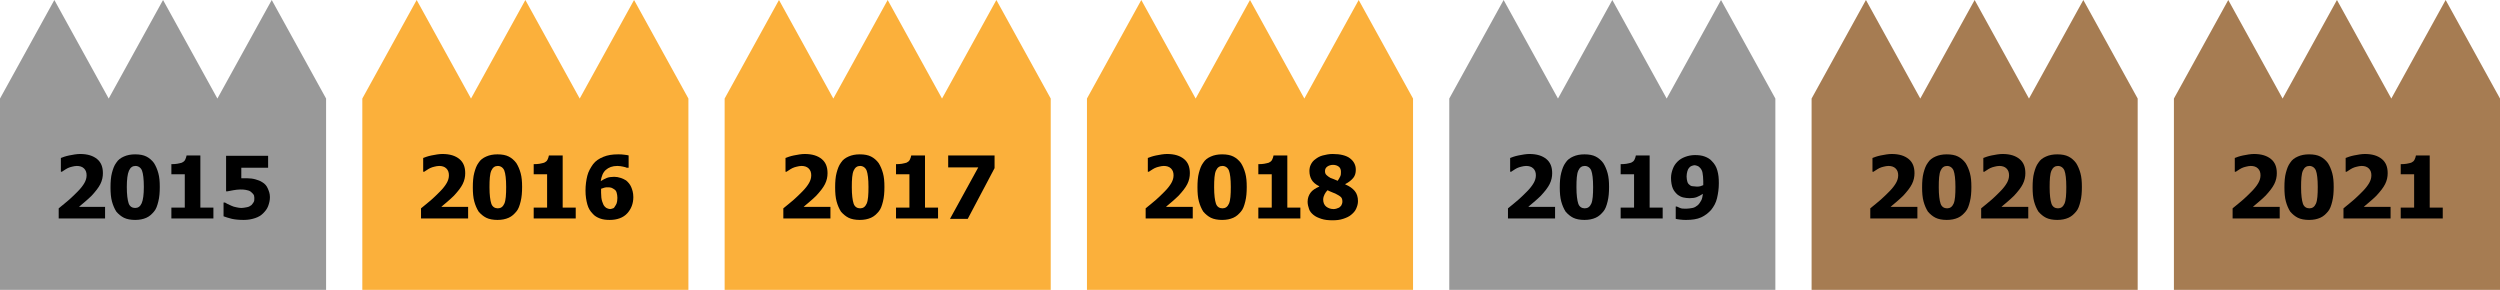
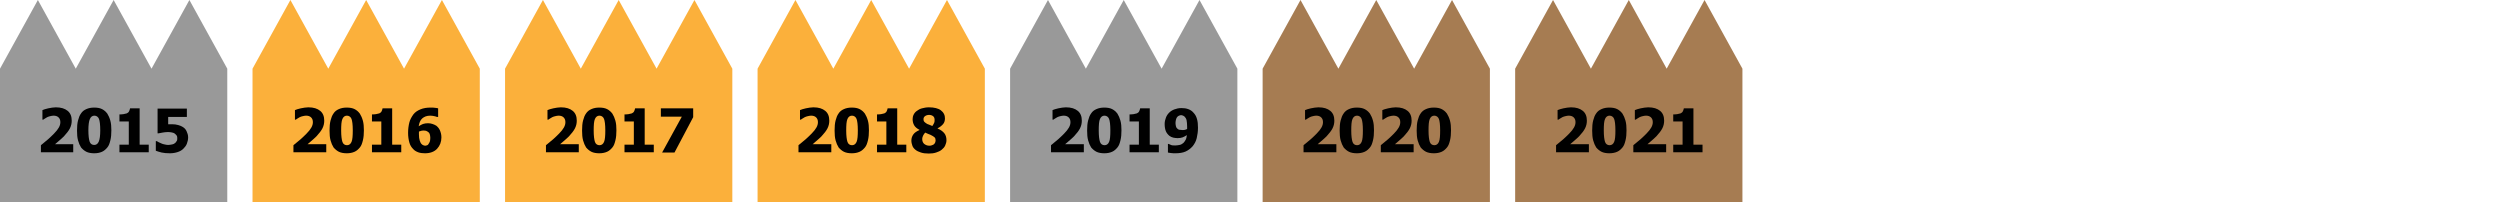
- <svg xmlns="http://www.w3.org/2000/svg" version="1.1" id="レイヤー_1" x="0px" y="0px" viewBox="0 0 690 80" style="enable-background:new 0 0 690 80;" xml:space="preserve">
+ <svg xmlns="http://www.w3.org/2000/svg" version="1.1" id="レイヤー_1" x="0px" y="0px" viewBox="0 0 990 80" style="enable-background:new 0 0 990 80;" xml:space="preserve">
  <style type="text/css">
	.st0{fill:#999999;}
	.st1{fill:#FBB03B;}
	.st2{fill:#A67C52;}
</style>
  <path class="st0" d="M90,80H0V27.2h90V80z M15,0L0,27.2h30L15,0z M45,0L30,27.2h30L45,0z M75,0L60,27.2h30L75,0z" />
  <path class="st1" d="M190,80h-90V27.2h90V80z M115,0l-15,27.2h30L115,0z M145,0l-15,27.2h30L145,0z M175,0l-15,27.2h30L175,0z" />
  <path class="st1" d="M290,80h-90V27.2h90V80z M215,0l-15,27.2h30L215,0z M245,0l-15,27.2h30L245,0z M275,0l-15,27.2h30L275,0z" />
  <path class="st1" d="M390,80h-90V27.2h90V80z M315,0l-15,27.2h30L315,0z M345,0l-15,27.2h30L345,0z M375,0l-15,27.2h30L375,0z" />
  <path class="st0" d="M490,80h-90V27.2h90V80z M415,0l-15,27.2h30L415,0z M445,0l-15,27.2h30L445,0z M475,0l-15,27.2h30L475,0z" />
  <path class="st2" d="M590,80h-90V27.2h90V80z M515,0l-15,27.2h30L515,0z M545,0l-15,27.2h30L545,0z M575,0l-15,27.2h30L575,0z" />
  <path class="st2" d="M690,80h-90V27.2h90V80z M615,0l-15,27.2h30L615,0z M645,0l-15,27.2h30L645,0z M675,0l-15,27.2h30L675,0z" />
  <g>
    <path d="M29,60.3H16.2v-2.8c1.1-0.9,2.1-1.7,2.9-2.4s1.6-1.5,2.3-2.2c0.9-0.9,1.5-1.7,1.9-2.4s0.6-1.4,0.6-2.1   c0-0.8-0.2-1.4-0.7-1.9s-1.2-0.7-2-0.7c-0.4,0-0.9,0.1-1.3,0.2s-0.8,0.2-1.2,0.4c-0.4,0.2-0.7,0.4-1,0.6s-0.5,0.3-0.6,0.4h-0.3   v-3.8c0.5-0.2,1.3-0.5,2.3-0.7s2.1-0.4,3-0.4c2.1,0,3.6,0.5,4.7,1.4s1.6,2.2,1.6,3.9c0,1-0.2,2-0.7,3s-1.3,2-2.4,3.2   c-0.7,0.7-1.4,1.3-2.1,1.9s-1.1,0.9-1.4,1.2H29V60.3z" />
    <path d="M44.1,51.6c0,1.5-0.1,2.8-0.4,4s-0.6,2.1-1.2,2.8s-1.2,1.3-2.1,1.7s-1.9,0.6-3.1,0.6c-1.2,0-2.3-0.2-3.1-0.6   s-1.5-1-2.1-1.7c-0.5-0.8-0.9-1.7-1.2-2.8s-0.4-2.4-0.4-3.9c0-1.5,0.1-2.9,0.4-4s0.6-2,1.2-2.8c0.5-0.8,1.2-1.3,2.1-1.7   s1.9-0.6,3.1-0.6c1.3,0,2.3,0.2,3.1,0.6s1.5,1,2.1,1.8c0.5,0.8,0.9,1.7,1.2,2.8S44.1,50.1,44.1,51.6z M39.7,51.6   c0-2.2-0.2-3.7-0.5-4.5s-1-1.3-1.8-1.3c-0.8,0-1.4,0.4-1.8,1.3S35,49.5,35,51.6c0,2.1,0.2,3.6,0.5,4.5s1,1.3,1.8,1.3   s1.4-0.4,1.8-1.3S39.7,53.7,39.7,51.6z" />
    <path d="M58.8,60.3H47.3v-3H51v-9.2h-3.7v-2.8c0.5,0,1.1,0,1.6-0.1s1-0.2,1.3-0.3c0.4-0.2,0.7-0.4,0.9-0.8s0.3-0.7,0.4-1.2h3.8   v14.4h3.6V60.3z" />
    <path d="M74.5,54.4c0,0.9-0.2,1.7-0.5,2.5s-0.8,1.4-1.4,2c-0.6,0.6-1.3,1-2.2,1.3s-1.9,0.5-3.1,0.5c-1.3,0-2.4-0.1-3.3-0.3   s-1.7-0.5-2.3-0.7v-3.8h0.4c0.2,0.1,0.5,0.3,0.7,0.4s0.6,0.3,1.1,0.5c0.4,0.2,0.8,0.3,1.3,0.4s0.9,0.2,1.4,0.2   c0.5,0,0.9-0.1,1.5-0.2s0.9-0.3,1.3-0.6c0.2-0.2,0.4-0.5,0.6-0.8s0.2-0.7,0.2-1.2c0-0.4-0.1-0.8-0.3-1s-0.4-0.5-0.7-0.7   c-0.4-0.3-0.9-0.4-1.4-0.5s-1-0.1-1.5-0.1c-0.6,0-1.3,0.1-1.9,0.2s-1.1,0.2-1.6,0.3h-0.4v-9.8H74v3.3h-7.4v2.9c0.2,0,0.5,0,0.8,0   s0.6,0,0.8,0c0.8,0,1.6,0.1,2.3,0.3s1.3,0.4,1.9,0.8c0.7,0.4,1.2,1,1.5,1.7S74.5,53.4,74.5,54.4z" />
  </g>
  <g>
    <path d="M129,60.3h-12.8v-2.8c1.1-0.9,2.1-1.7,2.9-2.4s1.6-1.5,2.3-2.2c0.9-0.9,1.5-1.7,1.9-2.4s0.6-1.4,0.6-2.1   c0-0.8-0.2-1.4-0.7-1.9s-1.2-0.7-2-0.7c-0.4,0-0.9,0.1-1.3,0.2s-0.8,0.2-1.2,0.4c-0.4,0.2-0.7,0.4-1,0.6s-0.5,0.3-0.6,0.4h-0.3   v-3.8c0.5-0.2,1.3-0.5,2.3-0.7s2.1-0.4,3-0.4c2.1,0,3.6,0.5,4.7,1.4s1.6,2.2,1.6,3.9c0,1-0.2,2-0.7,3s-1.3,2-2.4,3.2   c-0.7,0.7-1.4,1.3-2.1,1.9s-1.1,0.9-1.4,1.2h7.4V60.3z" />
    <path d="M144.1,51.6c0,1.5-0.1,2.8-0.4,4s-0.6,2.1-1.2,2.8s-1.2,1.3-2.1,1.7s-1.9,0.6-3.1,0.6c-1.2,0-2.3-0.2-3.1-0.6   s-1.5-1-2.1-1.7c-0.5-0.8-0.9-1.7-1.2-2.8s-0.4-2.4-0.4-3.9c0-1.5,0.1-2.9,0.4-4s0.6-2,1.2-2.8c0.5-0.8,1.2-1.3,2.1-1.7   s1.9-0.6,3.1-0.6c1.3,0,2.3,0.2,3.1,0.6s1.5,1,2.1,1.8c0.5,0.8,0.9,1.7,1.2,2.8S144.1,50.1,144.1,51.6z M139.7,51.6   c0-2.2-0.2-3.7-0.5-4.5s-1-1.3-1.8-1.3c-0.8,0-1.4,0.4-1.8,1.3s-0.5,2.4-0.5,4.6c0,2.1,0.2,3.6,0.5,4.5s1,1.3,1.8,1.3   s1.4-0.4,1.8-1.3S139.7,53.7,139.7,51.6z" />
    <path d="M158.8,60.3h-11.5v-3h3.7v-9.2h-3.7v-2.8c0.5,0,1.1,0,1.6-0.1s1-0.2,1.3-0.3c0.4-0.2,0.7-0.4,0.9-0.8s0.3-0.7,0.4-1.2h3.8   v14.4h3.6V60.3z" />
    <path d="M174.8,54.4c0,1.8-0.6,3.3-1.7,4.5s-2.8,1.8-4.8,1.8c-1,0-1.9-0.1-2.7-0.4s-1.5-0.7-2-1.3c-0.7-0.7-1.2-1.5-1.5-2.6   s-0.5-2.3-0.5-3.8c0-1.5,0.2-2.9,0.5-4.1s0.9-2.2,1.6-3.2c0.7-0.9,1.6-1.5,2.8-2s2.5-0.7,4.1-0.7c0.6,0,1.1,0,1.7,0.1   s1,0.1,1.2,0.2v3.4H173c-0.2-0.1-0.5-0.2-1-0.3s-1-0.2-1.6-0.2c-1.4,0-2.4,0.4-3.2,1.1s-1.2,1.8-1.4,3.1c0.6-0.4,1.2-0.7,1.7-0.9   s1.3-0.3,2-0.3c0.6,0,1.2,0.1,1.8,0.3s1,0.4,1.5,0.7c0.6,0.5,1.1,1.1,1.4,1.8S174.8,53.2,174.8,54.4z M169.7,57   c0.2-0.3,0.4-0.6,0.5-0.9s0.2-0.8,0.2-1.5c0-0.6-0.1-1-0.2-1.4s-0.3-0.7-0.6-0.9s-0.6-0.4-0.9-0.5s-0.7-0.1-1-0.1   c-0.3,0-0.6,0-0.9,0.1s-0.6,0.2-0.9,0.3c0,0.1,0,0.2,0,0.4s0,0.4,0,0.7c0,1,0.1,1.8,0.3,2.4s0.4,1.1,0.7,1.4   c0.2,0.2,0.4,0.4,0.7,0.5s0.5,0.2,0.8,0.2c0.2,0,0.5-0.1,0.8-0.2S169.5,57.3,169.7,57z" />
  </g>
  <g>
    <path d="M229,60.3h-12.8v-2.8c1.1-0.9,2.1-1.7,2.9-2.4s1.6-1.5,2.3-2.2c0.9-0.9,1.5-1.7,1.9-2.4s0.6-1.4,0.6-2.1   c0-0.8-0.2-1.4-0.7-1.9s-1.2-0.7-2-0.7c-0.4,0-0.9,0.1-1.3,0.2s-0.8,0.2-1.2,0.4c-0.4,0.2-0.7,0.4-1,0.6s-0.5,0.3-0.6,0.4h-0.3   v-3.8c0.5-0.2,1.3-0.5,2.3-0.7s2.1-0.4,3-0.4c2.1,0,3.6,0.5,4.7,1.4s1.6,2.2,1.6,3.9c0,1-0.2,2-0.7,3s-1.3,2-2.4,3.2   c-0.7,0.7-1.4,1.3-2.1,1.9s-1.1,0.9-1.4,1.2h7.4V60.3z" />
    <path d="M244.1,51.6c0,1.5-0.1,2.8-0.4,4s-0.6,2.1-1.2,2.8s-1.2,1.3-2.1,1.7s-1.9,0.6-3.1,0.6c-1.2,0-2.3-0.2-3.1-0.6   s-1.5-1-2.1-1.7c-0.5-0.8-0.9-1.7-1.2-2.8s-0.4-2.4-0.4-3.9c0-1.5,0.1-2.9,0.4-4s0.6-2,1.2-2.8c0.5-0.8,1.2-1.3,2.1-1.7   s1.9-0.6,3.1-0.6c1.3,0,2.3,0.2,3.1,0.6s1.5,1,2.1,1.8c0.5,0.8,0.9,1.7,1.2,2.8S244.1,50.1,244.1,51.6z M239.7,51.6   c0-2.2-0.2-3.7-0.5-4.5s-1-1.3-1.8-1.3c-0.8,0-1.4,0.4-1.8,1.3s-0.5,2.4-0.5,4.6c0,2.1,0.2,3.6,0.5,4.5s1,1.3,1.8,1.3   s1.4-0.4,1.8-1.3S239.7,53.7,239.7,51.6z" />
    <path d="M258.8,60.3h-11.5v-3h3.7v-9.2h-3.7v-2.8c0.5,0,1.1,0,1.6-0.1s1-0.2,1.3-0.3c0.4-0.2,0.7-0.4,0.9-0.8s0.3-0.7,0.4-1.2h3.8   v14.4h3.6V60.3z" />
    <path d="M274.5,46.4l-7.4,14h-4.9l7.8-14.2h-8.3v-3.3h12.8V46.4z" />
  </g>
  <g>
    <path d="M329,60.3h-12.8v-2.8c1.1-0.9,2.1-1.7,2.9-2.4s1.6-1.5,2.3-2.2c0.9-0.9,1.5-1.7,1.9-2.4s0.6-1.4,0.6-2.1   c0-0.8-0.2-1.4-0.7-1.9s-1.2-0.7-2-0.7c-0.4,0-0.9,0.1-1.3,0.2s-0.8,0.2-1.2,0.4c-0.4,0.2-0.7,0.4-1,0.6s-0.5,0.3-0.6,0.4h-0.3   v-3.8c0.5-0.2,1.3-0.5,2.3-0.7s2.1-0.4,3-0.4c2.1,0,3.6,0.5,4.7,1.4s1.6,2.2,1.6,3.9c0,1-0.2,2-0.7,3s-1.3,2-2.4,3.2   c-0.7,0.7-1.4,1.3-2.1,1.9s-1.1,0.9-1.4,1.2h7.4V60.3z" />
    <path d="M344.1,51.6c0,1.5-0.1,2.8-0.4,4s-0.6,2.1-1.2,2.8s-1.2,1.3-2.1,1.7s-1.9,0.6-3.1,0.6c-1.2,0-2.3-0.2-3.1-0.6   s-1.5-1-2.1-1.7c-0.5-0.8-0.9-1.7-1.2-2.8s-0.4-2.4-0.4-3.9c0-1.5,0.1-2.9,0.4-4s0.6-2,1.2-2.8c0.5-0.8,1.2-1.3,2.1-1.7   s1.9-0.6,3.1-0.6c1.3,0,2.3,0.2,3.1,0.6s1.5,1,2.1,1.8c0.5,0.8,0.9,1.7,1.2,2.8S344.1,50.1,344.1,51.6z M339.7,51.6   c0-2.2-0.2-3.7-0.5-4.5s-1-1.3-1.8-1.3c-0.8,0-1.4,0.4-1.8,1.3s-0.5,2.4-0.5,4.6c0,2.1,0.2,3.6,0.5,4.5s1,1.3,1.8,1.3   s1.4-0.4,1.8-1.3S339.7,53.7,339.7,51.6z" />
    <path d="M358.8,60.3h-11.5v-3h3.7v-9.2h-3.7v-2.8c0.5,0,1.1,0,1.6-0.1s1-0.2,1.3-0.3c0.4-0.2,0.7-0.4,0.9-0.8s0.3-0.7,0.4-1.2h3.8   v14.4h3.6V60.3z" />
    <path d="M374.8,55.5c0,0.8-0.2,1.4-0.5,2.1s-0.8,1.2-1.4,1.7s-1.3,0.8-2.2,1.1s-1.8,0.4-2.9,0.4c-1.2,0-2.2-0.1-3.1-0.4   s-1.6-0.6-2.2-1.1c-0.6-0.5-1-1-1.2-1.6s-0.4-1.3-0.4-2c0-1,0.3-1.8,0.8-2.5s1.3-1.2,2.4-1.7v-0.1c-1-0.5-1.7-1.1-2.1-1.8   s-0.6-1.5-0.6-2.4c0-0.6,0.1-1.2,0.4-1.8s0.7-1.1,1.3-1.5c0.5-0.4,1.2-0.8,2-1s1.7-0.4,2.7-0.4c1.1,0,2,0.1,2.8,0.3s1.5,0.5,2,0.9   c0.5,0.4,0.9,0.8,1.2,1.4s0.4,1.1,0.4,1.8c0,0.8-0.2,1.6-0.7,2.2s-1.2,1.2-2.2,1.7v0.1c1.2,0.5,2,1.1,2.6,1.8   S374.8,54.4,374.8,55.5z M370.5,55.7c0-0.6-0.1-1-0.4-1.3s-0.8-0.6-1.6-1c-0.2-0.1-0.6-0.2-1-0.4s-0.8-0.3-1.1-0.5   c-0.3,0.3-0.6,0.7-0.8,1.1s-0.4,0.9-0.4,1.5c0,0.8,0.3,1.5,0.8,1.9s1.2,0.7,2,0.7c0.2,0,0.5,0,0.8-0.1s0.6-0.2,0.8-0.3   c0.2-0.2,0.5-0.4,0.6-0.6S370.5,56.1,370.5,55.7z M370.1,47.4c0-0.6-0.2-1.1-0.6-1.4s-0.9-0.5-1.6-0.5c-0.6,0-1.2,0.2-1.6,0.5   s-0.6,0.7-0.6,1.2s0.1,0.8,0.4,1.1s0.6,0.5,1.1,0.8c0.2,0.1,0.5,0.2,0.8,0.3s0.7,0.3,1.2,0.5c0.3-0.4,0.5-0.8,0.7-1.2   S370.1,47.9,370.1,47.4z" />
  </g>
  <g>
    <path d="M429,60.3h-12.8v-2.8c1.1-0.9,2.1-1.7,2.9-2.4s1.6-1.5,2.3-2.2c0.9-0.9,1.5-1.7,1.9-2.4s0.6-1.4,0.6-2.1   c0-0.8-0.2-1.4-0.7-1.9s-1.2-0.7-2-0.7c-0.4,0-0.9,0.1-1.3,0.2s-0.8,0.2-1.2,0.4c-0.4,0.2-0.7,0.4-1,0.6s-0.5,0.3-0.6,0.4h-0.3   v-3.8c0.5-0.2,1.3-0.5,2.3-0.7s2.1-0.4,3-0.4c2.1,0,3.6,0.5,4.7,1.4s1.6,2.2,1.6,3.9c0,1-0.2,2-0.7,3s-1.3,2-2.4,3.2   c-0.7,0.7-1.4,1.3-2.1,1.9s-1.1,0.9-1.4,1.2h7.4V60.3z" />
    <path d="M444.1,51.6c0,1.5-0.1,2.8-0.4,4s-0.6,2.1-1.2,2.8s-1.2,1.3-2.1,1.7s-1.9,0.6-3.1,0.6c-1.2,0-2.3-0.2-3.1-0.6   s-1.5-1-2.1-1.7c-0.5-0.8-0.9-1.7-1.2-2.8s-0.4-2.4-0.4-3.9c0-1.5,0.1-2.9,0.4-4s0.6-2,1.2-2.8c0.5-0.8,1.2-1.3,2.1-1.7   s1.9-0.6,3.1-0.6c1.3,0,2.3,0.2,3.1,0.6s1.5,1,2.1,1.8c0.5,0.8,0.9,1.7,1.2,2.8S444.1,50.1,444.1,51.6z M439.7,51.6   c0-2.2-0.2-3.7-0.5-4.5s-1-1.3-1.8-1.3c-0.8,0-1.4,0.4-1.8,1.3s-0.5,2.4-0.5,4.6c0,2.1,0.2,3.6,0.5,4.5s1,1.3,1.8,1.3   s1.4-0.4,1.8-1.3S439.7,53.7,439.7,51.6z" />
    <path d="M458.8,60.3h-11.5v-3h3.7v-9.2h-3.7v-2.8c0.5,0,1.1,0,1.6-0.1s1-0.2,1.3-0.3c0.4-0.2,0.7-0.4,0.9-0.8s0.3-0.7,0.4-1.2h3.8   v14.4h3.6V60.3z" />
    <path d="M474.4,50.6c0,1.5-0.2,2.8-0.5,4.1s-0.9,2.3-1.6,3.2c-0.8,0.9-1.7,1.6-2.8,2.1s-2.5,0.7-4.1,0.7c-0.5,0-1.1,0-1.7-0.1   s-1-0.1-1.2-0.2v-3.4h0.3c0.2,0.1,0.5,0.2,0.9,0.4s1,0.2,1.7,0.2c0.6,0,1.1-0.1,1.7-0.2s1-0.4,1.4-0.7c0.4-0.3,0.7-0.8,1-1.3   s0.4-1.2,0.5-1.9c-0.6,0.4-1.2,0.7-1.7,0.9s-1.2,0.3-2,0.3c-0.6,0-1.2-0.1-1.7-0.2s-1.1-0.4-1.5-0.7c-0.6-0.5-1.1-1.1-1.4-1.8   s-0.5-1.7-0.5-2.9c0-0.9,0.2-1.7,0.5-2.5s0.7-1.4,1.3-2c0.6-0.6,1.3-1,2.1-1.3s1.7-0.5,2.7-0.5c1,0,1.9,0.1,2.7,0.4s1.5,0.7,2,1.3   c0.7,0.7,1.2,1.5,1.5,2.6S474.4,49.1,474.4,50.6z M470.1,50c0-0.9-0.1-1.7-0.2-2.3s-0.4-1.1-0.7-1.4c-0.2-0.2-0.4-0.4-0.7-0.5   s-0.5-0.2-0.8-0.2c-0.3,0-0.5,0.1-0.8,0.2s-0.5,0.3-0.7,0.5c-0.2,0.2-0.4,0.6-0.5,1s-0.2,0.9-0.2,1.4c0,0.6,0.1,1,0.2,1.4   s0.3,0.7,0.6,0.9c0.2,0.2,0.5,0.4,0.9,0.4s0.7,0.1,1.1,0.1c0.3,0,0.7,0,1-0.1s0.6-0.2,0.8-0.3c0-0.1,0-0.2,0-0.4   S470.1,50.3,470.1,50z" />
  </g>
  <g>
    <path d="M529,60.3h-12.8v-2.8c1.1-0.9,2.1-1.7,2.9-2.4s1.6-1.5,2.3-2.2c0.9-0.9,1.5-1.7,1.9-2.4s0.6-1.4,0.6-2.1   c0-0.8-0.2-1.4-0.7-1.9s-1.2-0.7-2-0.7c-0.4,0-0.9,0.1-1.3,0.2s-0.8,0.2-1.2,0.4c-0.4,0.2-0.7,0.4-1,0.6s-0.5,0.3-0.6,0.4h-0.3   v-3.8c0.5-0.2,1.3-0.5,2.3-0.7s2.1-0.4,3-0.4c2.1,0,3.6,0.5,4.7,1.4s1.6,2.2,1.6,3.9c0,1-0.2,2-0.7,3s-1.3,2-2.4,3.2   c-0.7,0.7-1.4,1.3-2.1,1.9s-1.1,0.9-1.4,1.2h7.4V60.3z" />
    <path d="M544.1,51.6c0,1.5-0.1,2.8-0.4,4s-0.6,2.1-1.2,2.8s-1.2,1.3-2.1,1.7s-1.9,0.6-3.1,0.6c-1.2,0-2.3-0.2-3.1-0.6   s-1.5-1-2.1-1.7c-0.5-0.8-0.9-1.7-1.2-2.8s-0.4-2.4-0.4-3.9c0-1.5,0.1-2.9,0.4-4s0.6-2,1.2-2.8c0.5-0.8,1.2-1.3,2.1-1.7   s1.9-0.6,3.1-0.6c1.3,0,2.3,0.2,3.1,0.6s1.5,1,2.1,1.8c0.5,0.8,0.9,1.7,1.2,2.8S544.1,50.1,544.1,51.6z M539.7,51.6   c0-2.2-0.2-3.7-0.5-4.5s-1-1.3-1.8-1.3c-0.8,0-1.4,0.4-1.8,1.3s-0.5,2.4-0.5,4.6c0,2.1,0.2,3.6,0.5,4.5s1,1.3,1.8,1.3   s1.4-0.4,1.8-1.3S539.7,53.7,539.7,51.6z" />
    <path d="M559.6,60.3h-12.8v-2.8c1.1-0.9,2.1-1.7,2.9-2.4s1.6-1.5,2.3-2.2c0.9-0.9,1.5-1.7,1.9-2.4s0.6-1.4,0.6-2.1   c0-0.8-0.2-1.4-0.7-1.9s-1.2-0.7-2-0.7c-0.4,0-0.9,0.1-1.3,0.2s-0.8,0.2-1.2,0.4c-0.4,0.2-0.7,0.4-1,0.6s-0.5,0.3-0.6,0.4h-0.3   v-3.8c0.5-0.2,1.3-0.5,2.3-0.7s2.1-0.4,3-0.4c2.1,0,3.6,0.5,4.7,1.4s1.6,2.2,1.6,3.9c0,1-0.2,2-0.7,3s-1.3,2-2.4,3.2   c-0.7,0.7-1.4,1.3-2.1,1.9s-1.1,0.9-1.4,1.2h7.4V60.3z" />
    <path d="M574.6,51.6c0,1.5-0.1,2.8-0.4,4s-0.6,2.1-1.2,2.8s-1.2,1.3-2.1,1.7s-1.9,0.6-3.1,0.6c-1.2,0-2.3-0.2-3.1-0.6   s-1.5-1-2.1-1.7c-0.5-0.8-0.9-1.7-1.2-2.8s-0.4-2.4-0.4-3.9c0-1.5,0.1-2.9,0.4-4s0.6-2,1.2-2.8c0.5-0.8,1.2-1.3,2.1-1.7   s1.9-0.6,3.1-0.6c1.3,0,2.3,0.2,3.1,0.6s1.5,1,2.1,1.8c0.5,0.8,0.9,1.7,1.2,2.8S574.6,50.1,574.6,51.6z M570.3,51.6   c0-2.2-0.2-3.7-0.5-4.5s-1-1.3-1.8-1.3c-0.8,0-1.4,0.4-1.8,1.3s-0.5,2.4-0.5,4.6c0,2.1,0.2,3.6,0.5,4.5s1,1.3,1.8,1.3   s1.4-0.4,1.8-1.3S570.3,53.7,570.3,51.6z" />
  </g>
  <g>
    <path d="M629,60.3h-12.8v-2.8c1.1-0.9,2.1-1.7,2.9-2.4s1.6-1.5,2.3-2.2c0.9-0.9,1.5-1.7,1.9-2.4s0.6-1.4,0.6-2.1   c0-0.8-0.2-1.4-0.7-1.9s-1.2-0.7-2-0.7c-0.4,0-0.9,0.1-1.3,0.2s-0.8,0.2-1.2,0.4c-0.4,0.2-0.7,0.4-1,0.6s-0.5,0.3-0.6,0.4h-0.3   v-3.8c0.5-0.2,1.3-0.5,2.3-0.7s2.1-0.4,3-0.4c2.1,0,3.6,0.5,4.7,1.4s1.6,2.2,1.6,3.9c0,1-0.2,2-0.7,3s-1.3,2-2.4,3.2   c-0.7,0.7-1.4,1.3-2.1,1.9s-1.1,0.9-1.4,1.2h7.4V60.3z" />
    <path d="M644.1,51.6c0,1.5-0.1,2.8-0.4,4s-0.6,2.1-1.2,2.8s-1.2,1.3-2.1,1.7s-1.9,0.6-3.1,0.6c-1.2,0-2.3-0.2-3.1-0.6   s-1.5-1-2.1-1.7c-0.5-0.8-0.9-1.7-1.2-2.8s-0.4-2.4-0.4-3.9c0-1.5,0.1-2.9,0.4-4s0.6-2,1.2-2.8c0.5-0.8,1.2-1.3,2.1-1.7   s1.9-0.6,3.1-0.6c1.3,0,2.3,0.2,3.1,0.6s1.5,1,2.1,1.8c0.5,0.8,0.9,1.7,1.2,2.8S644.1,50.1,644.1,51.6z M639.7,51.6   c0-2.2-0.2-3.7-0.5-4.5s-1-1.3-1.8-1.3c-0.8,0-1.4,0.4-1.8,1.3s-0.5,2.4-0.5,4.6c0,2.1,0.2,3.6,0.5,4.5s1,1.3,1.8,1.3   s1.4-0.4,1.8-1.3S639.7,53.7,639.7,51.6z" />
    <path d="M659.6,60.3h-12.8v-2.8c1.1-0.9,2.1-1.7,2.9-2.4s1.6-1.5,2.3-2.2c0.9-0.9,1.5-1.7,1.9-2.4s0.6-1.4,0.6-2.1   c0-0.8-0.2-1.4-0.7-1.9s-1.2-0.7-2-0.7c-0.4,0-0.9,0.1-1.3,0.2s-0.8,0.2-1.2,0.4c-0.4,0.2-0.7,0.4-1,0.6s-0.5,0.3-0.6,0.4h-0.3   v-3.8c0.5-0.2,1.3-0.5,2.3-0.7s2.1-0.4,3-0.4c2.1,0,3.6,0.5,4.7,1.4s1.6,2.2,1.6,3.9c0,1-0.2,2-0.7,3s-1.3,2-2.4,3.2   c-0.7,0.7-1.4,1.3-2.1,1.9s-1.1,0.9-1.4,1.2h7.4V60.3z" />
    <path d="M674.1,60.3h-11.5v-3h3.7v-9.2h-3.7v-2.8c0.5,0,1.1,0,1.6-0.1s1-0.2,1.3-0.3c0.4-0.2,0.7-0.4,0.9-0.8s0.3-0.7,0.4-1.2h3.8   v14.4h3.6V60.3z" />
  </g>
  <g>
</g>
  <g>
</g>
  <g>
</g>
  <g>
</g>
  <g>
</g>
  <g>
</g>
  <g>
</g>
  <g>
</g>
  <g>
</g>
  <g>
</g>
  <g>
</g>
</svg>
